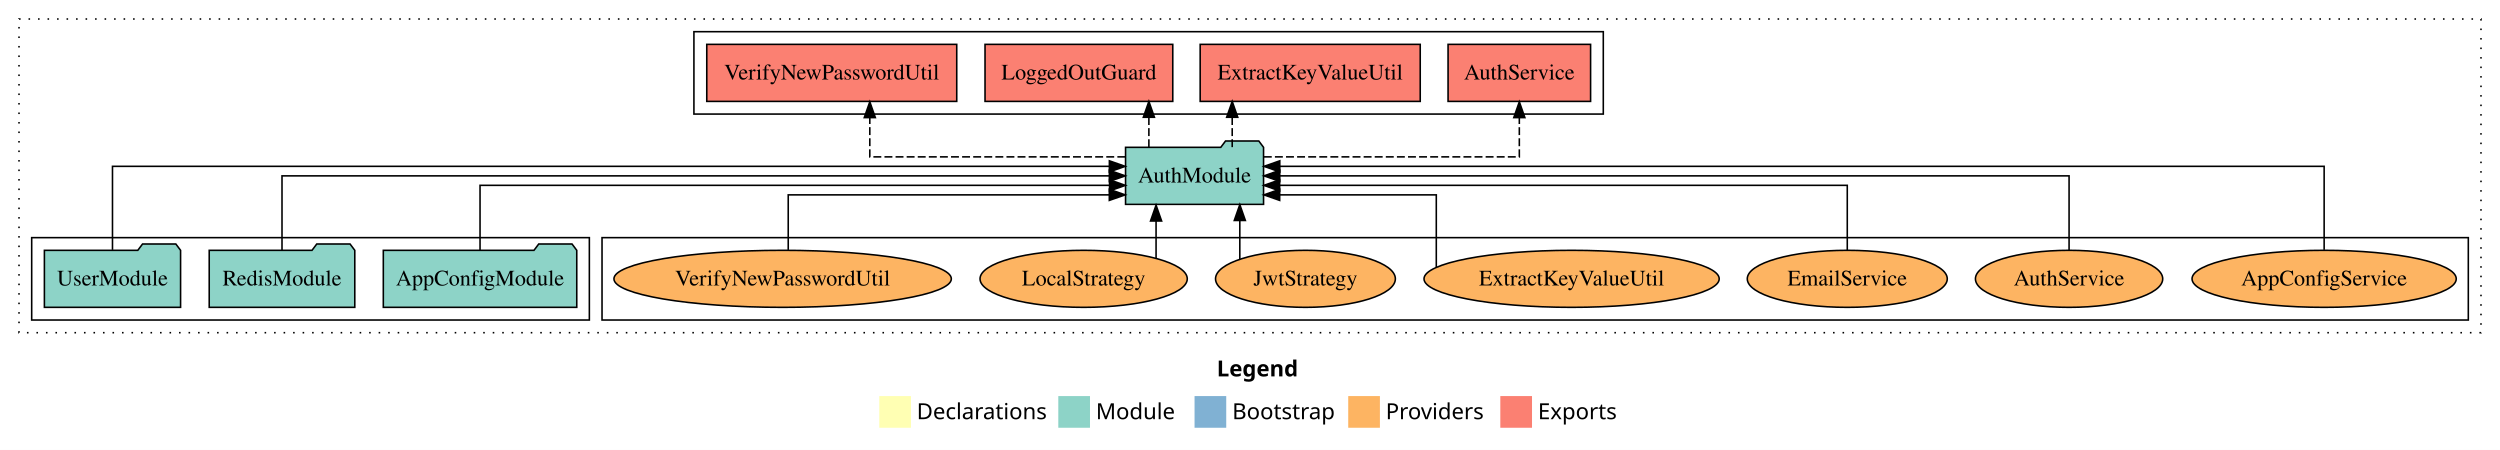
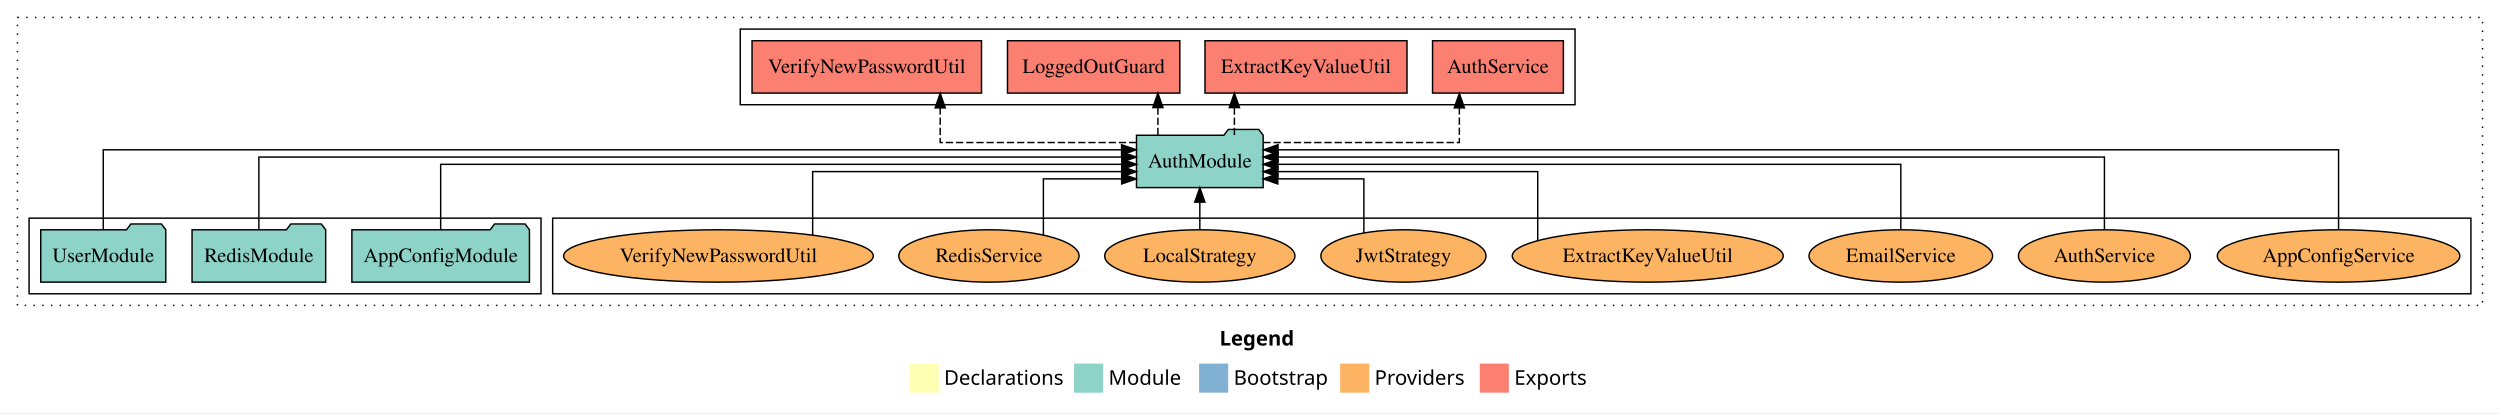
- <svg xmlns="http://www.w3.org/2000/svg" width="1578pt" height="284pt" viewBox="0.00 0.00 1578.00 284.00">
+ <svg xmlns="http://www.w3.org/2000/svg" width="1719pt" height="284pt" viewBox="0.00 0.00 1719.00 284.00">
  <g id="graph0" class="graph" transform="scale(1 1) rotate(0) translate(4 280)">
-     <polygon fill="white" stroke="transparent" points="-4,4 -4,-280 1574,-280 1574,4 -4,4" />
-     <text text-anchor="start" x="764.01" y="-42.4" font-family="sans-serif" font-weight="bold" font-size="14.00">Legend</text>
-     <polygon fill="#ffffb3" stroke="transparent" points="551,-10 551,-30 571,-30 571,-10 551,-10" />
-     <text text-anchor="start" x="574.63" y="-15.4" font-family="sans-serif" font-size="14.00">  Declarations</text>
-     <polygon fill="#8dd3c7" stroke="transparent" points="664,-10 664,-30 684,-30 684,-10 664,-10" />
-     <text text-anchor="start" x="687.73" y="-15.4" font-family="sans-serif" font-size="14.00">  Module</text>
-     <polygon fill="#80b1d3" stroke="transparent" points="750,-10 750,-30 770,-30 770,-10 750,-10" />
-     <text text-anchor="start" x="773.78" y="-15.4" font-family="sans-serif" font-size="14.00">  Bootstrap</text>
-     <polygon fill="#fdb462" stroke="transparent" points="847,-10 847,-30 867,-30 867,-10 847,-10" />
-     <text text-anchor="start" x="870.67" y="-15.4" font-family="sans-serif" font-size="14.00">  Providers</text>
-     <polygon fill="#fb8072" stroke="transparent" points="943,-10 943,-30 963,-30 963,-10 943,-10" />
-     <text text-anchor="start" x="966.73" y="-15.4" font-family="sans-serif" font-size="14.00">  Exports</text>
+     <polygon fill="white" stroke="transparent" points="-4,4 -4,-280 1715,-280 1715,4 -4,4" />
+     <text text-anchor="start" x="834.51" y="-42.4" font-family="sans-serif" font-weight="bold" font-size="14.00">Legend</text>
+     <polygon fill="#ffffb3" stroke="transparent" points="621.5,-10 621.5,-30 641.5,-30 641.5,-10 621.5,-10" />
+     <text text-anchor="start" x="645.13" y="-15.4" font-family="sans-serif" font-size="14.00">  Declarations</text>
+     <polygon fill="#8dd3c7" stroke="transparent" points="734.5,-10 734.5,-30 754.5,-30 754.5,-10 734.5,-10" />
+     <text text-anchor="start" x="758.23" y="-15.4" font-family="sans-serif" font-size="14.00">  Module</text>
+     <polygon fill="#80b1d3" stroke="transparent" points="820.5,-10 820.5,-30 840.5,-30 840.5,-10 820.5,-10" />
+     <text text-anchor="start" x="844.28" y="-15.4" font-family="sans-serif" font-size="14.00">  Bootstrap</text>
+     <polygon fill="#fdb462" stroke="transparent" points="917.5,-10 917.5,-30 937.5,-30 937.5,-10 917.5,-10" />
+     <text text-anchor="start" x="941.17" y="-15.4" font-family="sans-serif" font-size="14.00">  Providers</text>
+     <polygon fill="#fb8072" stroke="transparent" points="1013.5,-10 1013.5,-30 1033.5,-30 1033.5,-10 1013.5,-10" />
+     <text text-anchor="start" x="1037.23" y="-15.4" font-family="sans-serif" font-size="14.00">  Exports</text>
    <g id="clust1" class="cluster">
-       <polygon fill="none" stroke="black" stroke-dasharray="1,5" points="8,-70 8,-268 1562,-268 1562,-70 8,-70" />
+       <polygon fill="none" stroke="black" stroke-dasharray="1,5" points="8,-70 8,-268 1703,-268 1703,-70 8,-70" />
    </g>
    <g id="clust6" class="cluster">
-       <polygon fill="none" stroke="black" points="376,-78 376,-130 1554,-130 1554,-78 376,-78" />
-     </g>
-     <g id="clust4" class="cluster">
-       <polygon fill="none" stroke="black" points="434,-208 434,-260 1008,-260 1008,-208 434,-208" />
+       <polygon fill="none" stroke="black" points="376,-78 376,-130 1695,-130 1695,-78 376,-78" />
    </g>
    <g id="clust3" class="cluster">
      <polygon fill="none" stroke="black" points="16,-78 16,-130 368,-130 368,-78 16,-78" />
+     </g>
+     <g id="clust4" class="cluster">
+       <polygon fill="none" stroke="black" points="505,-208 505,-260 1079,-260 1079,-208 505,-208" />
    </g>
    <g id="node1" class="node">
      <polygon fill="#8dd3c7" stroke="black" points="360.05,-122 357.05,-126 336.05,-126 333.05,-122 237.95,-122 237.95,-86 360.05,-86 360.05,-122" />
      <text text-anchor="middle" x="299" y="-99.8" font-family="Times,serif" font-size="14.00">AppConfigModule</text>
    </g>
    <g id="node4" class="node">
-       <polygon fill="#8dd3c7" stroke="black" points="793.55,-187 790.55,-191 769.55,-191 766.55,-187 706.45,-187 706.45,-151 793.55,-151 793.55,-187" />
-       <text text-anchor="middle" x="750" y="-164.8" font-family="Times,serif" font-size="14.00">AuthModule</text>
+       <polygon fill="#8dd3c7" stroke="black" points="864.55,-187 861.55,-191 840.55,-191 837.55,-187 777.45,-187 777.45,-151 864.55,-151 864.55,-187" />
+       <text text-anchor="middle" x="821" y="-164.8" font-family="Times,serif" font-size="14.00">AuthModule</text>
    </g>
    <g id="edge1" class="edge">
-       <path fill="none" stroke="black" d="M299,-122.02C299,-139.37 299,-163 299,-163 299,-163 696.35,-163 696.35,-163" />
-       <polygon fill="black" stroke="black" points="696.35,-166.5 706.35,-163 696.35,-159.5 696.35,-166.5" />
+       <path fill="none" stroke="black" d="M299,-122.22C299,-140.83 299,-167 299,-167 299,-167 767.39,-167 767.39,-167" />
+       <polygon fill="black" stroke="black" points="767.39,-170.5 777.39,-167 767.39,-163.5 767.39,-170.5" />
    </g>
    <g id="node2" class="node">
      <polygon fill="#8dd3c7" stroke="black" points="219.94,-122 216.94,-126 195.94,-126 192.94,-122 128.06,-122 128.06,-86 219.94,-86 219.94,-122" />
      <text text-anchor="middle" x="174" y="-99.8" font-family="Times,serif" font-size="14.00">RedisModule</text>
    </g>
    <g id="edge2" class="edge">
-       <path fill="none" stroke="black" d="M174,-122.11C174,-141.34 174,-169 174,-169 174,-169 696.23,-169 696.23,-169" />
-       <polygon fill="black" stroke="black" points="696.23,-172.5 706.23,-169 696.23,-165.5 696.23,-172.5" />
+       <path fill="none" stroke="black" d="M174,-122.22C174,-142.37 174,-172 174,-172 174,-172 767.29,-172 767.29,-172" />
+       <polygon fill="black" stroke="black" points="767.29,-175.5 777.29,-172 767.29,-168.5 767.29,-175.5" />
    </g>
    <g id="node3" class="node">
      <polygon fill="#8dd3c7" stroke="black" points="109.98,-122 106.98,-126 85.98,-126 82.98,-122 24.02,-122 24.02,-86 109.98,-86 109.98,-122" />
      <text text-anchor="middle" x="67" y="-99.8" font-family="Times,serif" font-size="14.00">UserModule</text>
    </g>
    <g id="edge3" class="edge">
-       <path fill="none" stroke="black" d="M67,-122.28C67,-143.32 67,-175 67,-175 67,-175 696.24,-175 696.24,-175" />
-       <polygon fill="black" stroke="black" points="696.24,-178.5 706.24,-175 696.24,-171.5 696.24,-178.5" />
+       <path fill="none" stroke="black" d="M67,-122.04C67,-143.66 67,-177 67,-177 67,-177 767.2,-177 767.2,-177" />
+       <polygon fill="black" stroke="black" points="767.2,-180.5 777.2,-177 767.2,-173.5 767.2,-180.5" />
    </g>
    <g id="node5" class="node">
-       <polygon fill="#fb8072" stroke="black" points="999.98,-252 910.02,-252 910.02,-216 999.98,-216 999.98,-252" />
-       <text text-anchor="middle" x="955" y="-229.8" font-family="Times,serif" font-size="14.00">AuthService </text>
+       <polygon fill="#fb8072" stroke="black" points="1070.98,-252 981.02,-252 981.02,-216 1070.98,-216 1070.98,-252" />
+       <text text-anchor="middle" x="1026" y="-229.8" font-family="Times,serif" font-size="14.00">AuthService </text>
    </g>
    <g id="edge4" class="edge">
-       <path fill="none" stroke="black" stroke-dasharray="5,2" d="M793.73,-181C853.93,-181 955,-181 955,-181 955,-181 955,-205.76 955,-205.76" />
-       <polygon fill="black" stroke="black" points="951.5,-205.76 955,-215.76 958.5,-205.76 951.5,-205.76" />
+       <path fill="none" stroke="black" stroke-dasharray="5,2" d="M864.65,-182C917.48,-182 999.45,-182 999.45,-182 999.45,-182 999.45,-205.81 999.45,-205.81" />
+       <polygon fill="black" stroke="black" points="995.95,-205.81 999.45,-215.81 1002.95,-205.81 995.95,-205.81" />
    </g>
    <g id="node6" class="node">
-       <polygon fill="#fb8072" stroke="black" points="892.45,-252 753.55,-252 753.55,-216 892.45,-216 892.45,-252" />
-       <text text-anchor="middle" x="823" y="-229.8" font-family="Times,serif" font-size="14.00">ExtractKeyValueUtil </text>
+       <polygon fill="#fb8072" stroke="black" points="963.45,-252 824.55,-252 824.55,-216 963.45,-216 963.45,-252" />
+       <text text-anchor="middle" x="894" y="-229.8" font-family="Times,serif" font-size="14.00">ExtractKeyValueUtil </text>
    </g>
    <g id="edge5" class="edge">
-       <path fill="none" stroke="black" stroke-dasharray="5,2" d="M773.77,-187.11C773.77,-187.11 773.77,-205.99 773.77,-205.99" />
-       <polygon fill="black" stroke="black" points="770.27,-205.99 773.77,-215.99 777.27,-205.99 770.27,-205.99" />
+       <path fill="none" stroke="black" stroke-dasharray="5,2" d="M844.77,-187.11C844.77,-187.11 844.77,-205.99 844.77,-205.99" />
+       <polygon fill="black" stroke="black" points="841.27,-205.99 844.77,-215.99 848.27,-205.99 841.27,-205.99" />
    </g>
    <g id="node7" class="node">
-       <polygon fill="#fb8072" stroke="black" points="736.25,-252 617.75,-252 617.75,-216 736.25,-216 736.25,-252" />
-       <text text-anchor="middle" x="677" y="-229.8" font-family="Times,serif" font-size="14.00">LoggedOutGuard </text>
+       <polygon fill="#fb8072" stroke="black" points="807.25,-252 688.75,-252 688.75,-216 807.25,-216 807.25,-252" />
+       <text text-anchor="middle" x="748" y="-229.8" font-family="Times,serif" font-size="14.00">LoggedOutGuard </text>
    </g>
    <g id="edge6" class="edge">
-       <path fill="none" stroke="black" stroke-dasharray="5,2" d="M721.17,-187.11C721.17,-187.11 721.17,-205.99 721.17,-205.99" />
-       <polygon fill="black" stroke="black" points="717.67,-205.99 721.17,-215.99 724.67,-205.99 717.67,-205.99" />
+       <path fill="none" stroke="black" stroke-dasharray="5,2" d="M792.17,-187.11C792.17,-187.11 792.17,-205.99 792.17,-205.99" />
+       <polygon fill="black" stroke="black" points="788.67,-205.99 792.17,-215.99 795.67,-205.99 788.67,-205.99" />
    </g>
    <g id="node8" class="node">
-       <polygon fill="#fb8072" stroke="black" points="599.89,-252 442.11,-252 442.11,-216 599.89,-216 599.89,-252" />
-       <text text-anchor="middle" x="521" y="-229.8" font-family="Times,serif" font-size="14.00">VerifyNewPasswordUtil </text>
+       <polygon fill="#fb8072" stroke="black" points="670.89,-252 513.11,-252 513.11,-216 670.89,-216 670.89,-252" />
+       <text text-anchor="middle" x="592" y="-229.8" font-family="Times,serif" font-size="14.00">VerifyNewPasswordUtil </text>
    </g>
    <g id="edge7" class="edge">
-       <path fill="none" stroke="black" stroke-dasharray="5,2" d="M706.28,-181C646.08,-181 545.02,-181 545.02,-181 545.02,-181 545.02,-205.76 545.02,-205.76" />
-       <polygon fill="black" stroke="black" points="541.52,-205.76 545.02,-215.76 548.52,-205.76 541.52,-205.76" />
+       <path fill="none" stroke="black" stroke-dasharray="5,2" d="M777.33,-182C724.48,-182 642.48,-182 642.48,-182 642.48,-182 642.48,-205.81 642.48,-205.81" />
+       <polygon fill="black" stroke="black" points="638.98,-205.81 642.48,-215.81 645.98,-205.81 638.98,-205.81" />
    </g>
    <g id="node9" class="node">
-       <ellipse fill="#fdb462" stroke="black" cx="1463" cy="-104" rx="83.39" ry="18" />
-       <text text-anchor="middle" x="1463" y="-99.8" font-family="Times,serif" font-size="14.00">AppConfigService</text>
+       <ellipse fill="#fdb462" stroke="black" cx="1604" cy="-104" rx="83.39" ry="18" />
+       <text text-anchor="middle" x="1604" y="-99.8" font-family="Times,serif" font-size="14.00">AppConfigService</text>
    </g>
    <g id="edge8" class="edge">
-       <path fill="none" stroke="black" d="M1463,-122.28C1463,-143.32 1463,-175 1463,-175 1463,-175 803.8,-175 803.8,-175" />
-       <polygon fill="black" stroke="black" points="803.8,-171.5 793.8,-175 803.8,-178.5 803.8,-171.5" />
+       <path fill="none" stroke="black" d="M1604,-122.04C1604,-143.66 1604,-177 1604,-177 1604,-177 874.78,-177 874.78,-177" />
+       <polygon fill="black" stroke="black" points="874.78,-173.5 864.78,-177 874.78,-180.5 874.78,-173.5" />
    </g>
    <g id="node10" class="node">
-       <ellipse fill="#fdb462" stroke="black" cx="1302" cy="-104" rx="59.11" ry="18" />
-       <text text-anchor="middle" x="1302" y="-99.8" font-family="Times,serif" font-size="14.00">AuthService</text>
+       <ellipse fill="#fdb462" stroke="black" cx="1443" cy="-104" rx="59.11" ry="18" />
+       <text text-anchor="middle" x="1443" y="-99.8" font-family="Times,serif" font-size="14.00">AuthService</text>
    </g>
    <g id="edge9" class="edge">
-       <path fill="none" stroke="black" d="M1302,-122.11C1302,-141.34 1302,-169 1302,-169 1302,-169 803.78,-169 803.78,-169" />
-       <polygon fill="black" stroke="black" points="803.78,-165.5 793.78,-169 803.78,-172.5 803.78,-165.5" />
+       <path fill="none" stroke="black" d="M1443,-122.22C1443,-142.37 1443,-172 1443,-172 1443,-172 874.74,-172 874.74,-172" />
+       <polygon fill="black" stroke="black" points="874.74,-168.5 864.74,-172 874.74,-175.5 874.74,-168.5" />
    </g>
    <g id="node11" class="node">
-       <ellipse fill="#fdb462" stroke="black" cx="1162" cy="-104" rx="63.12" ry="18" />
-       <text text-anchor="middle" x="1162" y="-99.8" font-family="Times,serif" font-size="14.00">EmailService</text>
+       <ellipse fill="#fdb462" stroke="black" cx="1303" cy="-104" rx="63.12" ry="18" />
+       <text text-anchor="middle" x="1303" y="-99.8" font-family="Times,serif" font-size="14.00">EmailService</text>
    </g>
    <g id="edge10" class="edge">
-       <path fill="none" stroke="black" d="M1162,-122.02C1162,-139.37 1162,-163 1162,-163 1162,-163 803.7,-163 803.7,-163" />
-       <polygon fill="black" stroke="black" points="803.7,-159.5 793.7,-163 803.7,-166.5 803.7,-159.5" />
+       <path fill="none" stroke="black" d="M1303,-122.22C1303,-140.83 1303,-167 1303,-167 1303,-167 874.62,-167 874.62,-167" />
+       <polygon fill="black" stroke="black" points="874.62,-163.5 864.62,-167 874.62,-170.5 874.62,-163.5" />
    </g>
    <g id="node12" class="node">
-       <ellipse fill="#fdb462" stroke="black" cx="988" cy="-104" rx="93.17" ry="18" />
-       <text text-anchor="middle" x="988" y="-99.8" font-family="Times,serif" font-size="14.00">ExtractKeyValueUtil</text>
+       <ellipse fill="#fdb462" stroke="black" cx="1129" cy="-104" rx="93.17" ry="18" />
+       <text text-anchor="middle" x="1129" y="-99.8" font-family="Times,serif" font-size="14.00">ExtractKeyValueUtil</text>
    </g>
    <g id="edge11" class="edge">
-       <path fill="none" stroke="black" d="M902.59,-111.37C902.59,-125.93 902.59,-157 902.59,-157 902.59,-157 803.73,-157 803.73,-157" />
-       <polygon fill="black" stroke="black" points="803.73,-153.5 793.73,-157 803.73,-160.5 803.73,-153.5" />
+       <path fill="none" stroke="black" d="M1053.33,-114.64C1053.33,-131.38 1053.33,-162 1053.33,-162 1053.33,-162 874.7,-162 874.7,-162" />
+       <polygon fill="black" stroke="black" points="874.7,-158.5 864.7,-162 874.7,-165.5 874.7,-158.5" />
    </g>
    <g id="node13" class="node">
-       <ellipse fill="#fdb462" stroke="black" cx="820" cy="-104" rx="56.76" ry="18" />
-       <text text-anchor="middle" x="820" y="-99.8" font-family="Times,serif" font-size="14.00">JwtStrategy</text>
+       <ellipse fill="#fdb462" stroke="black" cx="961" cy="-104" rx="56.76" ry="18" />
+       <text text-anchor="middle" x="961" y="-99.8" font-family="Times,serif" font-size="14.00">JwtStrategy</text>
    </g>
    <g id="edge12" class="edge">
-       <path fill="none" stroke="black" d="M778.57,-116.53C778.57,-116.53 778.57,-140.85 778.57,-140.85" />
-       <polygon fill="black" stroke="black" points="775.07,-140.85 778.57,-150.85 782.07,-140.85 775.07,-140.85" />
+       <path fill="none" stroke="black" d="M933.8,-119.9C933.8,-135.51 933.8,-157 933.8,-157 933.8,-157 874.61,-157 874.61,-157" />
+       <polygon fill="black" stroke="black" points="874.61,-153.5 864.61,-157 874.61,-160.5 874.61,-153.5" />
    </g>
    <g id="node14" class="node">
-       <ellipse fill="#fdb462" stroke="black" cx="680" cy="-104" rx="65.41" ry="18" />
-       <text text-anchor="middle" x="680" y="-99.8" font-family="Times,serif" font-size="14.00">LocalStrategy</text>
+       <ellipse fill="#fdb462" stroke="black" cx="821" cy="-104" rx="65.41" ry="18" />
+       <text text-anchor="middle" x="821" y="-99.8" font-family="Times,serif" font-size="14.00">LocalStrategy</text>
    </g>
    <g id="edge13" class="edge">
-       <path fill="none" stroke="black" d="M725.71,-116.84C725.71,-116.84 725.71,-140.52 725.71,-140.52" />
-       <polygon fill="black" stroke="black" points="722.21,-140.52 725.71,-150.52 729.21,-140.52 722.21,-140.52" />
+       <path fill="none" stroke="black" d="M821,-122.11C821,-122.11 821,-140.99 821,-140.99" />
+       <polygon fill="black" stroke="black" points="817.5,-140.99 821,-150.99 824.5,-140.99 817.5,-140.99" />
    </g>
    <g id="node15" class="node">
+       <ellipse fill="#fdb462" stroke="black" cx="676" cy="-104" rx="61.97" ry="18" />
+       <text text-anchor="middle" x="676" y="-99.8" font-family="Times,serif" font-size="14.00">RedisService</text>
+     </g>
+     <g id="edge14" class="edge">
+       <path fill="none" stroke="black" d="M713.43,-118.48C713.43,-134.17 713.43,-157 713.43,-157 713.43,-157 767.25,-157 767.25,-157" />
+       <polygon fill="black" stroke="black" points="767.25,-160.5 777.25,-157 767.25,-153.5 767.25,-160.5" />
+     </g>
+     <g id="node16" class="node">
      <ellipse fill="#fdb462" stroke="black" cx="490" cy="-104" rx="106.49" ry="18" />
      <text text-anchor="middle" x="490" y="-99.8" font-family="Times,serif" font-size="14.00">VerifyNewPasswordUtil</text>
    </g>
-     <g id="edge14" class="edge">
-       <path fill="none" stroke="black" d="M493.53,-122.24C493.53,-137.57 493.53,-157 493.53,-157 493.53,-157 696.2,-157 696.2,-157" />
-       <polygon fill="black" stroke="black" points="696.2,-160.5 706.2,-157 696.2,-153.5 696.2,-160.5" />
+     <g id="edge15" class="edge">
+       <path fill="none" stroke="black" d="M554.78,-118.34C554.78,-135.51 554.78,-162 554.78,-162 554.78,-162 767.34,-162 767.34,-162" />
+       <polygon fill="black" stroke="black" points="767.34,-165.5 777.34,-162 767.34,-158.5 767.34,-165.5" />
    </g>
  </g>
</svg>
